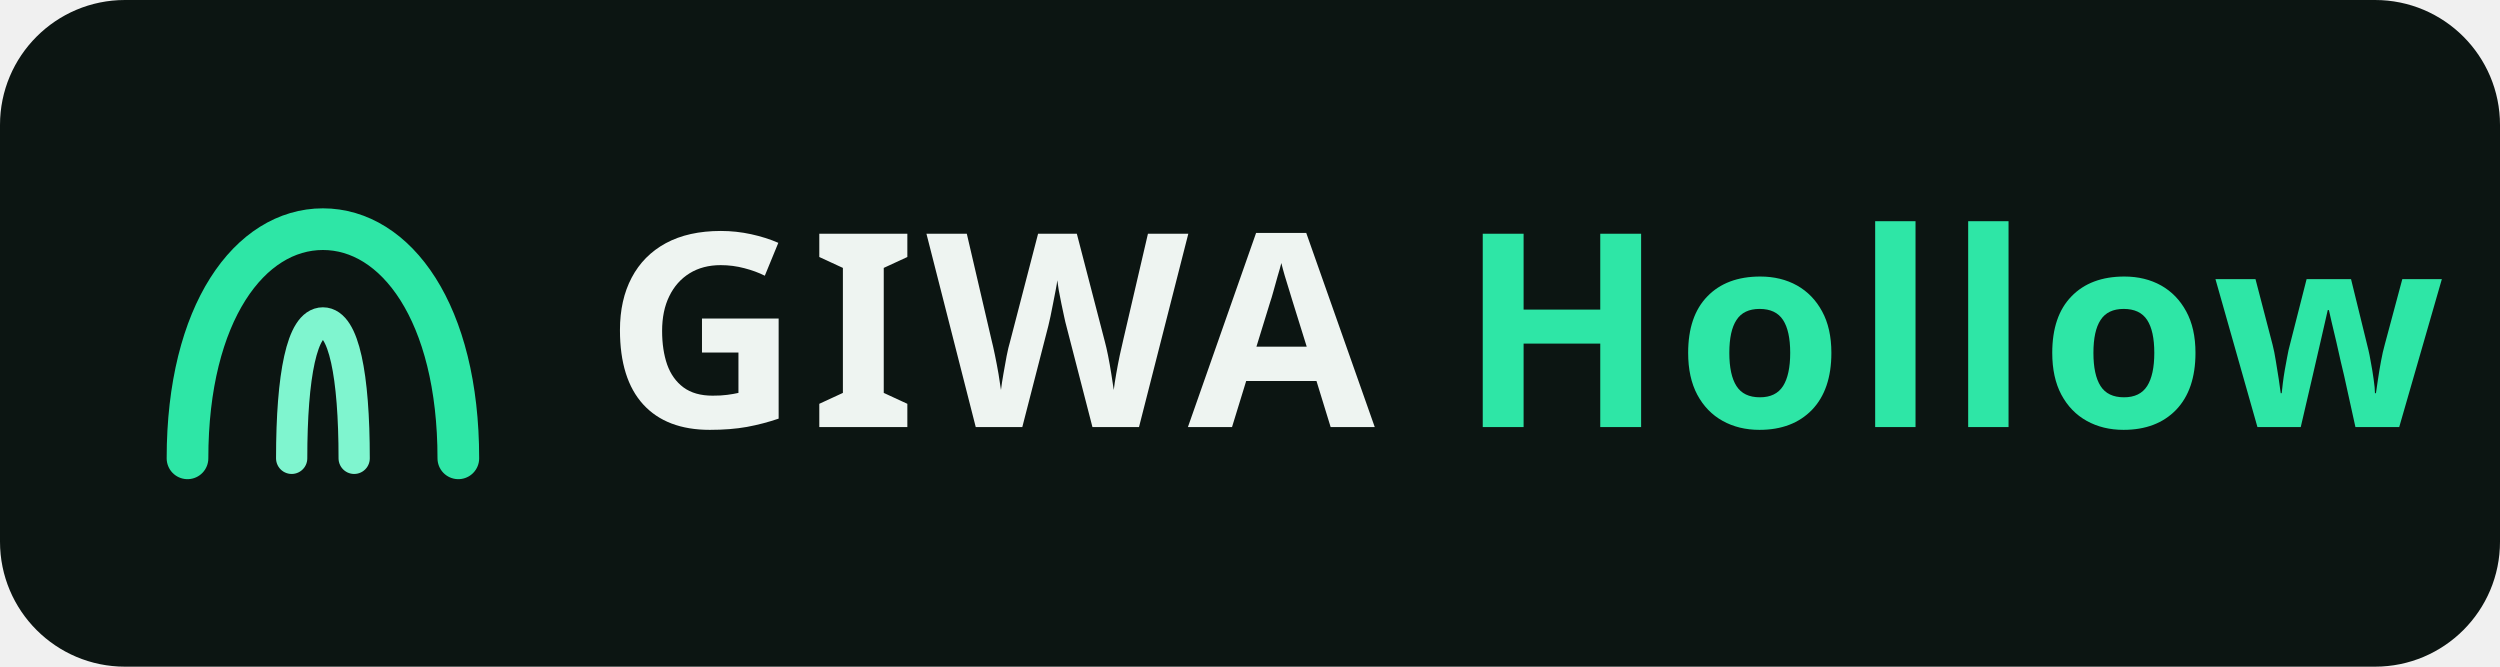
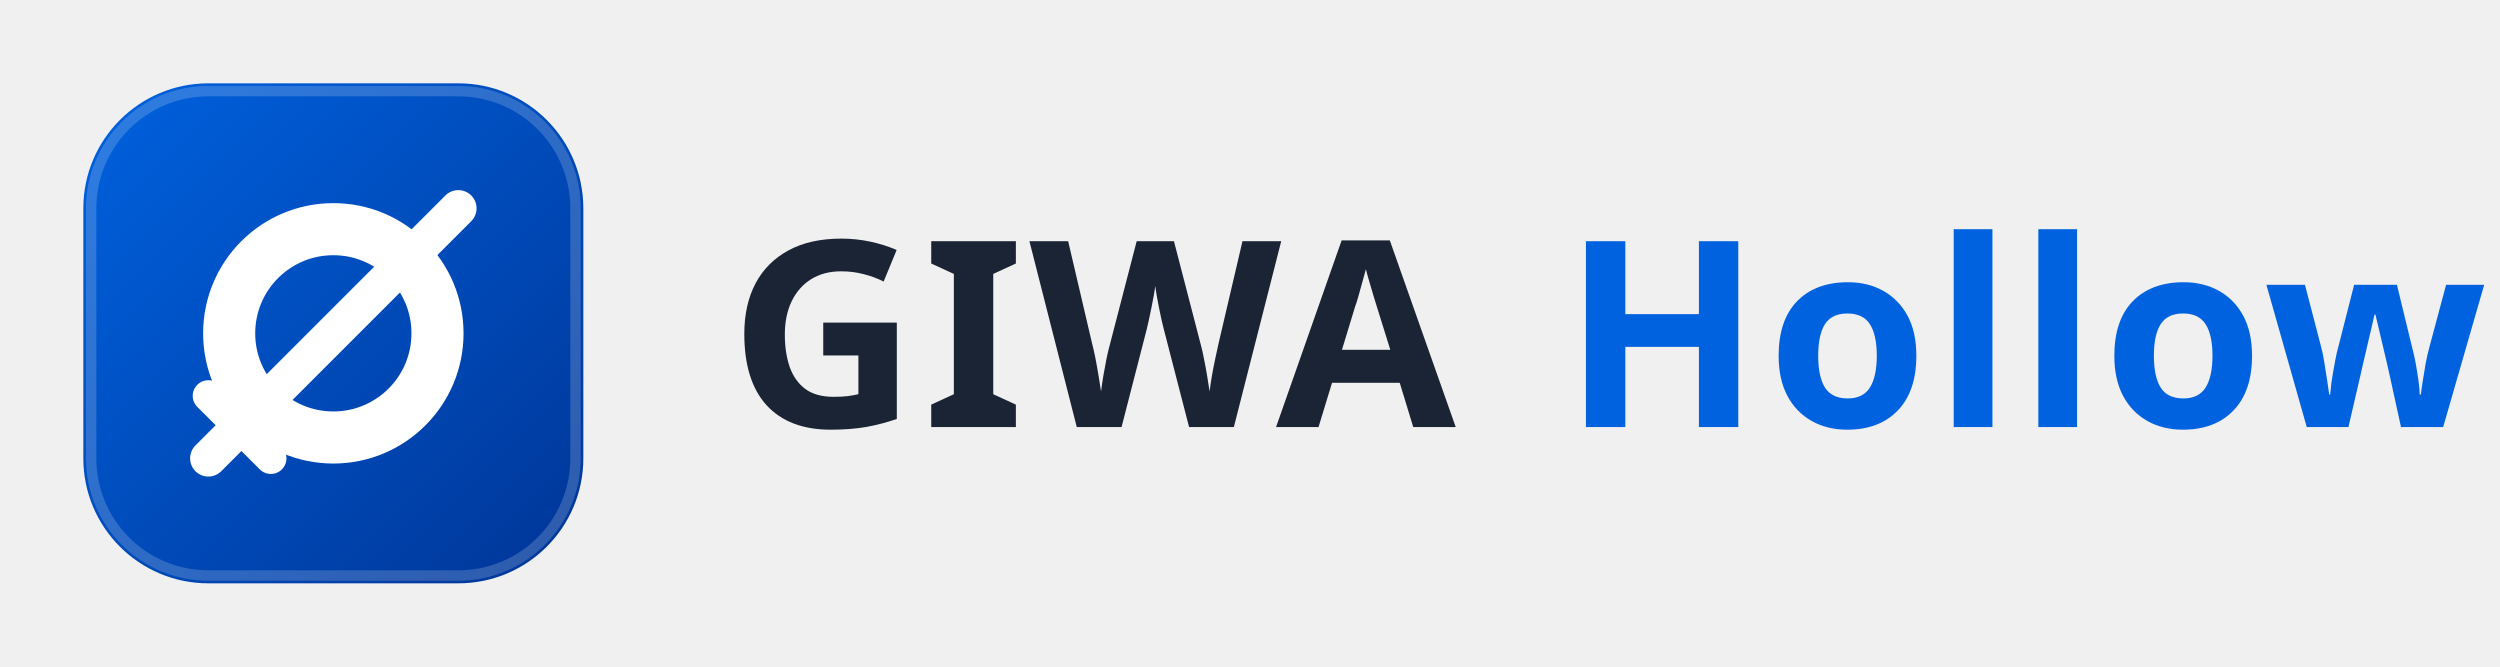
<svg xmlns="http://www.w3.org/2000/svg" width="240" height="64" viewBox="0 0 240 64" fill="none" role="img" aria-label="GIWA Hollow">
-   <rect width="240" height="64" rx="12" fill="#0c1512" />
-   <g transform="translate(16 18)">
-     <path d="M2 26 C2 12 8 4 15 4 C22 4 28 12 28 26" stroke="#2ee6a6" stroke-width="4" fill="none" stroke-linecap="round" />
-     <path d="M12 26 C12 18 13 13 15 13 C17 13 18 18 18 26" stroke="#7ff5cf" stroke-width="3" fill="none" stroke-linecap="round" />
-   </g>
-   <text x="58" y="41" font-family="'Space Grotesk','Segoe UI',sans-serif" font-size="26" font-weight="700" letter-spacing="1" fill="#eef4f1">GIWA</text>
-   <text x="140" y="41" font-family="'Space Grotesk','Segoe UI',sans-serif" font-size="26" font-weight="700" letter-spacing="1" fill="#2ee6a6">Hollow</text>
+   <defs>
+     <linearGradient id="giwaTile" x1="8" y1="8" x2="56" y2="56" gradientUnits="userSpaceOnUse">
+       <stop stop-color="#0062df" />
+       <stop offset="1" stop-color="#003597" />
+     </linearGradient>
+   </defs>
+   <rect x="8" y="8" width="48" height="48" rx="12" fill="url(#giwaTile)" />
+   <rect x="8.75" y="8.75" width="46.5" height="46.5" rx="11.25" fill="none" stroke="#ffffff" stroke-opacity="0.18" />
+   <path d="M20 44 L44 20" stroke="#ffffff" stroke-width="3.5" stroke-linecap="round" />
+   <path d="M20 38 L26 44" stroke="#ffffff" stroke-width="3" stroke-linecap="round" />
+   <circle cx="32" cy="32" r="10" stroke="#ffffff" stroke-width="5" fill="none" />
+   <text x="70" y="41" font-family="'Space Grotesk','Segoe UI',sans-serif" font-size="25" font-weight="700" letter-spacing="0.5" fill="#1a2434">GIWA</text>
+   <text x="150" y="41" font-family="'Space Grotesk','Segoe UI',sans-serif" font-size="25" font-weight="700" letter-spacing="0.5" fill="#0062df">Hollow</text>
</svg>
